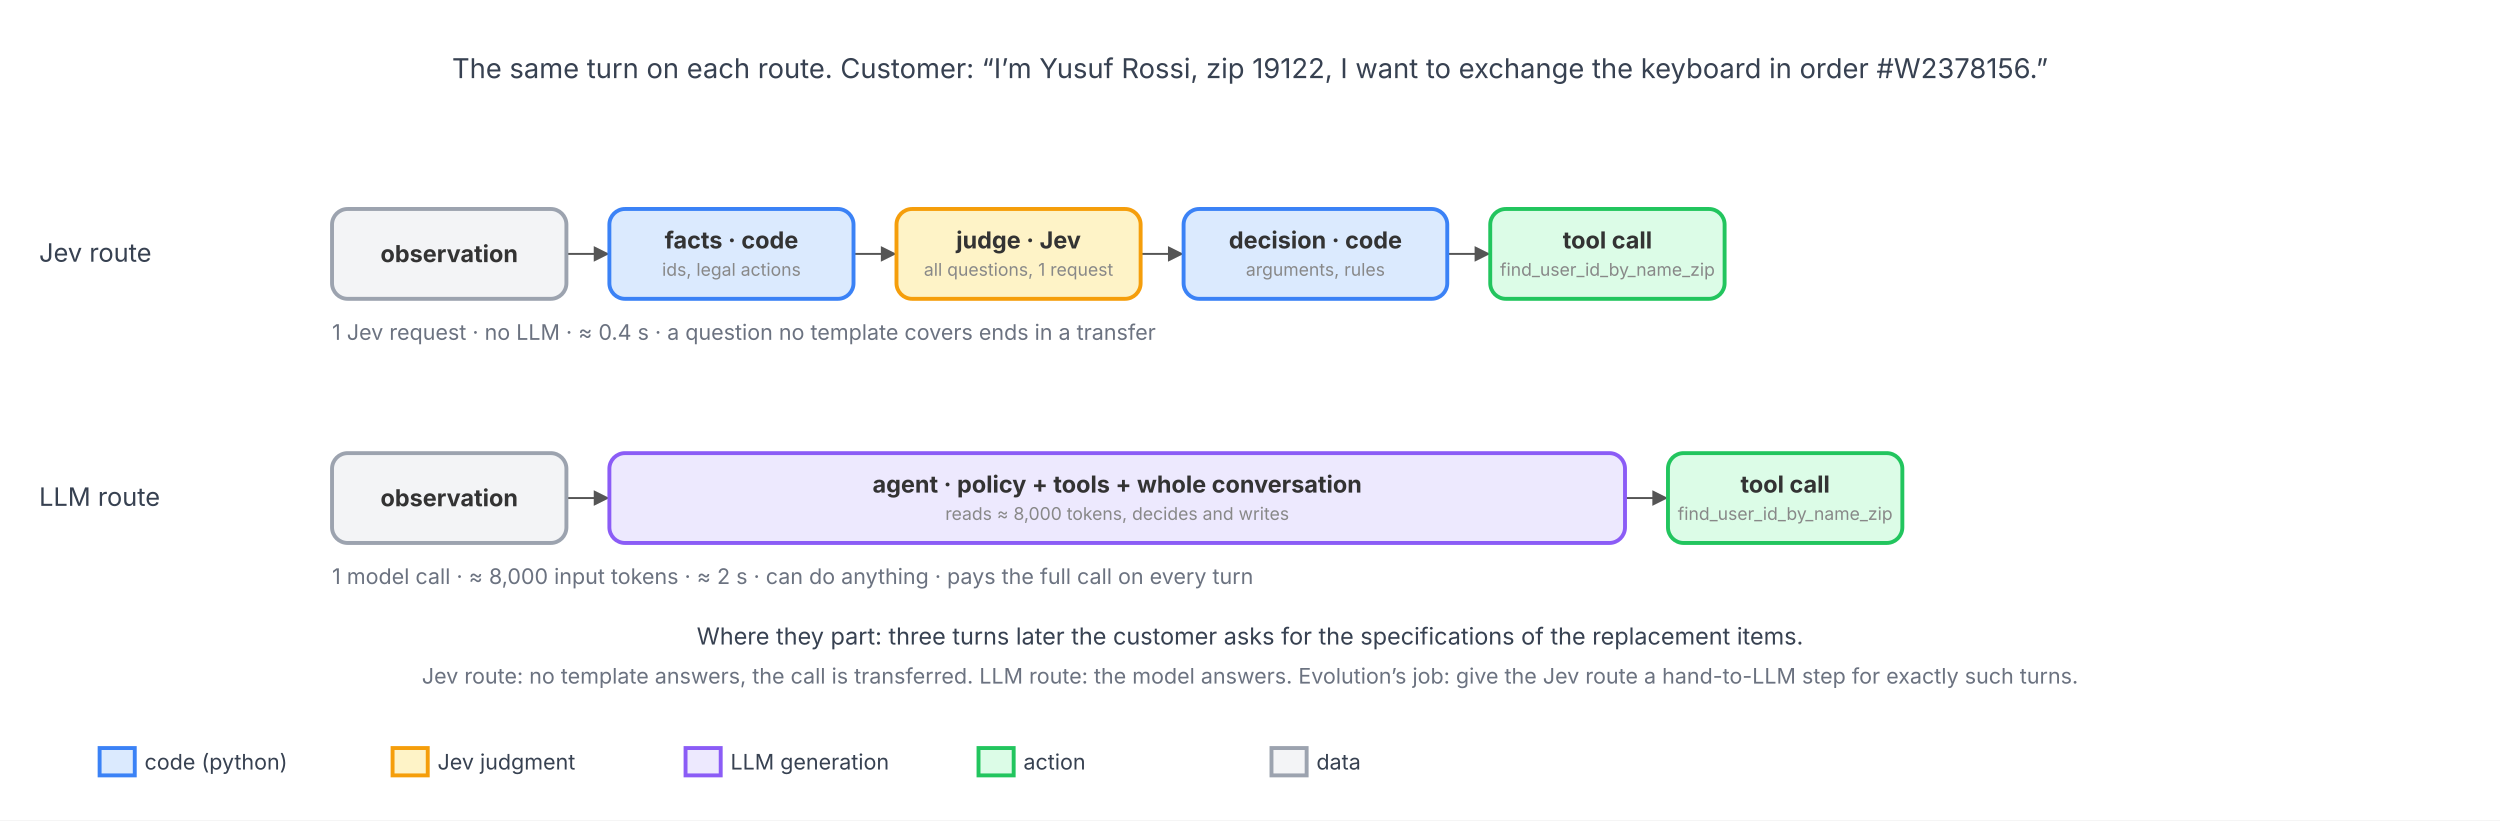
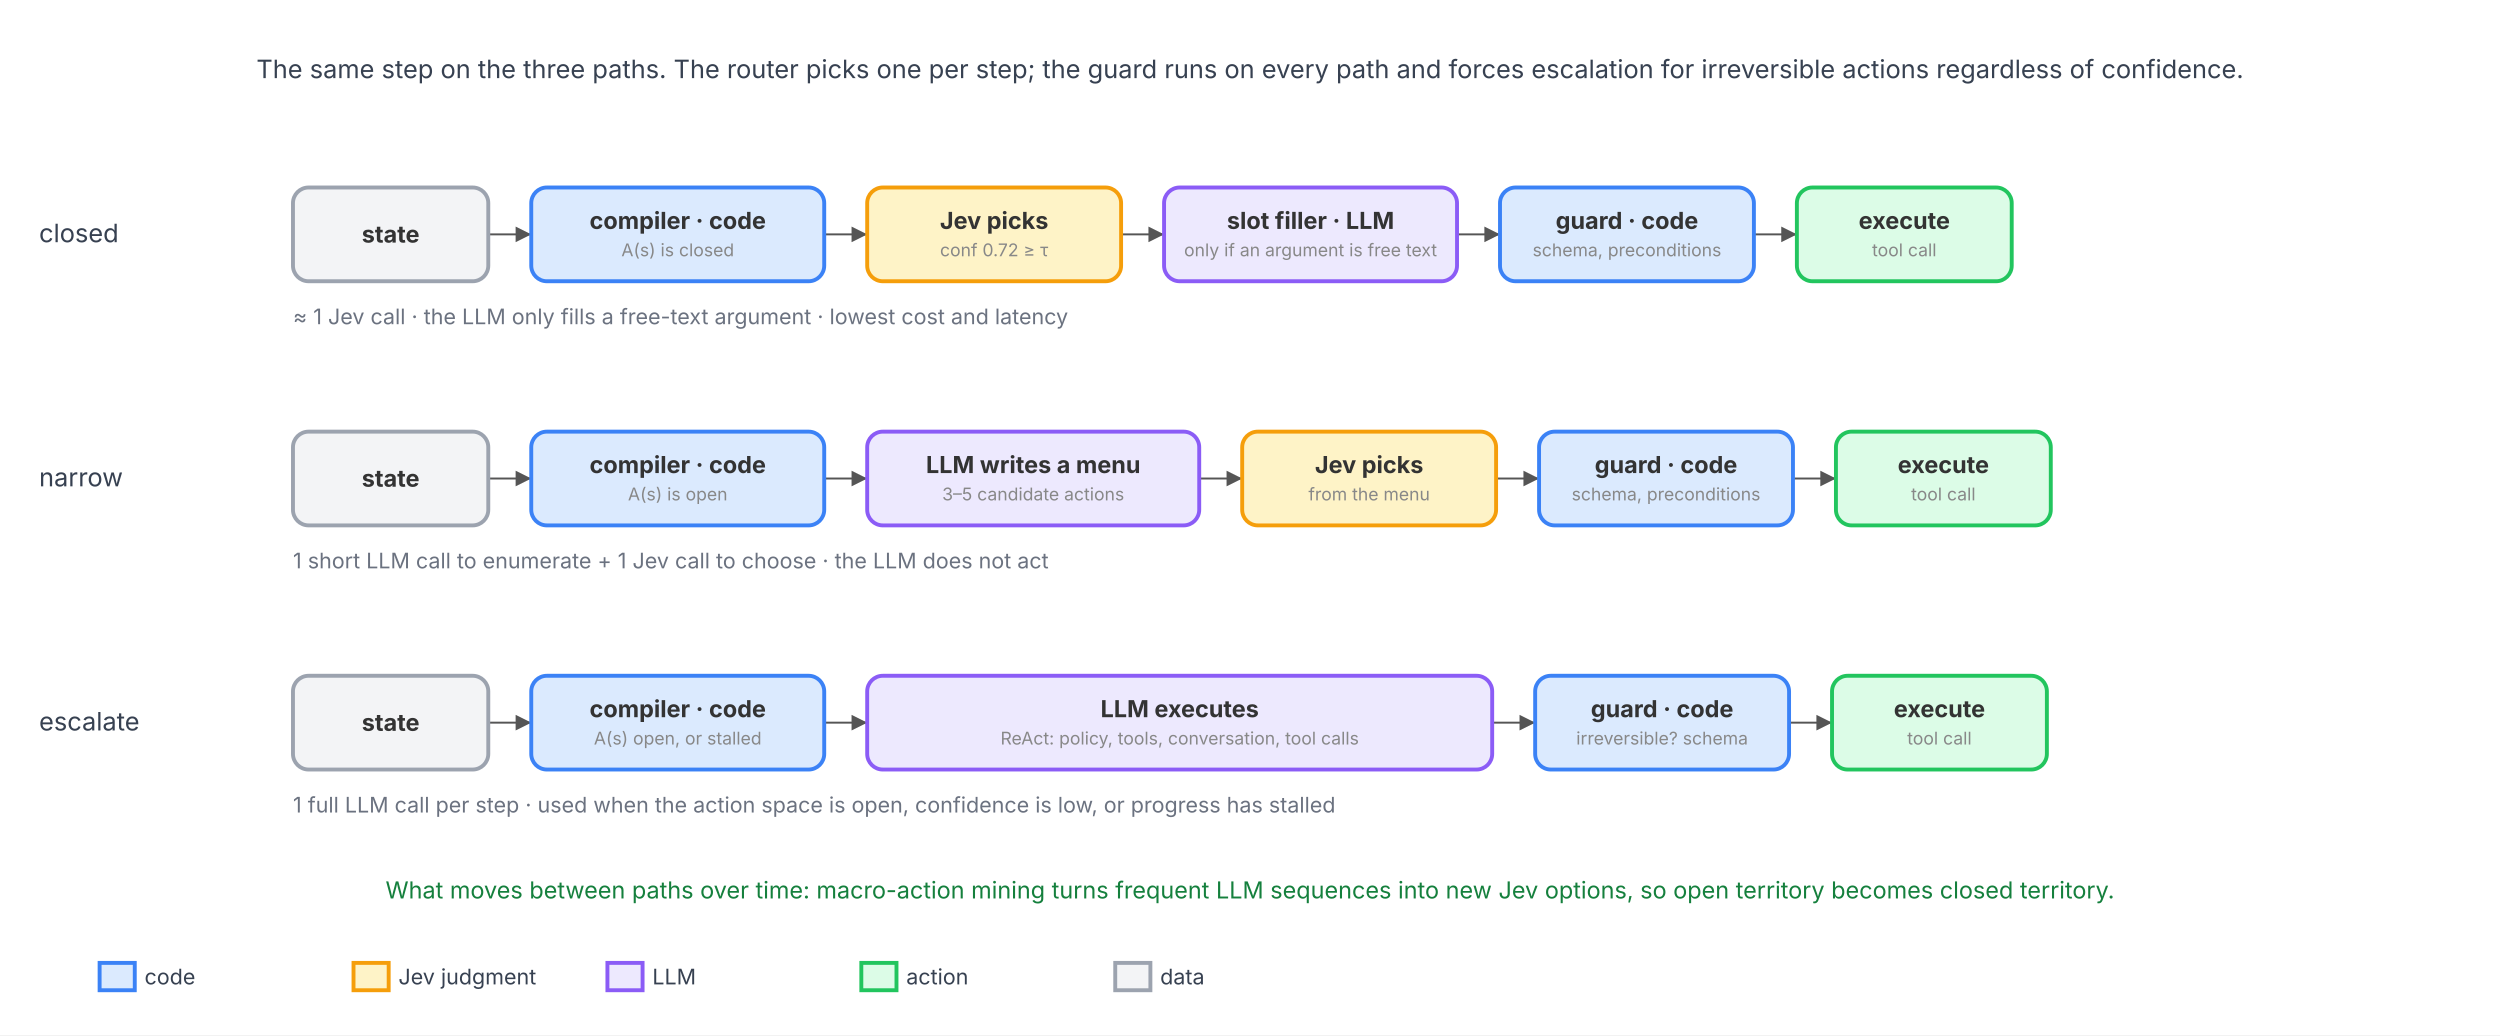
- <svg xmlns="http://www.w3.org/2000/svg" font-family="Inter, Helvetica, Arial, sans-serif" height="420" viewBox="0 0 1280 420" width="1280">
-   <rect fill="#FFFFFF" height="420" width="1280" />
+ <svg xmlns="http://www.w3.org/2000/svg" font-family="Inter, Helvetica, Arial, sans-serif" height="530" viewBox="0 0 1280 530" width="1280">
+   <rect fill="#FFFFFF" height="530" width="1280" />
  <defs>
    <marker id="arrow-default" markerHeight="10" markerUnits="strokeWidth" markerWidth="10" orient="auto" refX="8" refY="4">
      <polygon fill="#555555" points="0 0, 8 4, 0 8" />
    </marker>
    <marker id="arrow-c0" markerHeight="10" markerUnits="strokeWidth" markerWidth="10" orient="auto" refX="8" refY="4">
      <polygon fill="#2563EB" points="0 0, 8 4, 0 8" />
    </marker>
    <marker id="arrow-c1" markerHeight="10" markerUnits="strokeWidth" markerWidth="10" orient="auto" refX="8" refY="4">
      <polygon fill="#10B981" points="0 0, 8 4, 0 8" />
    </marker>
    <marker id="arrow-c2" markerHeight="10" markerUnits="strokeWidth" markerWidth="10" orient="auto" refX="8" refY="4">
      <polygon fill="#7C3AED" points="0 0, 8 4, 0 8" />
    </marker>
    <marker id="arrow-c3" markerHeight="10" markerUnits="strokeWidth" markerWidth="10" orient="auto" refX="8" refY="4">
      <polygon fill="#EA580C" points="0 0, 8 4, 0 8" />
    </marker>
    <marker id="arrow-c4" markerHeight="10" markerUnits="strokeWidth" markerWidth="10" orient="auto" refX="8" refY="4">
      <polygon fill="#C62828" points="0 0, 8 4, 0 8" />
    </marker>
    <marker id="arrow-c5" markerHeight="10" markerUnits="strokeWidth" markerWidth="10" orient="auto" refX="8" refY="4">
      <polygon fill="#0D47A1" points="0 0, 8 4, 0 8" />
    </marker>
    <marker id="arrow-c6" markerHeight="10" markerUnits="strokeWidth" markerWidth="10" orient="auto" refX="8" refY="4">
      <polygon fill="#1B5E20" points="0 0, 8 4, 0 8" />
    </marker>
    <marker id="arrow-c7" markerHeight="10" markerUnits="strokeWidth" markerWidth="10" orient="auto" refX="8" refY="4">
      <polygon fill="#4A148C" points="0 0, 8 4, 0 8" />
    </marker>
    <marker id="arrow-c8" markerHeight="10" markerUnits="strokeWidth" markerWidth="10" orient="auto" refX="8" refY="4">
      <polygon fill="#BF360C" points="0 0, 8 4, 0 8" />
    </marker>
    <marker id="arrow-c9" markerHeight="10" markerUnits="strokeWidth" markerWidth="10" orient="auto" refX="8" refY="4">
      <polygon fill="#37474F" points="0 0, 8 4, 0 8" />
    </marker>
  </defs>
-   <path d="M 290.0,130.0 L 312.0,130.0" fill="none" marker-end="url(#arrow-default)" stroke="#555555" stroke-width="1" />
-   <path d="M 437.0,130.0 L 459.0,130.0" fill="none" marker-end="url(#arrow-default)" stroke="#555555" stroke-width="1" />
-   <path d="M 584.0,130.0 L 606.0,130.0" fill="none" marker-end="url(#arrow-default)" stroke="#555555" stroke-width="1" />
-   <path d="M 741.0,130.0 L 763.0,130.0" fill="none" marker-end="url(#arrow-default)" stroke="#555555" stroke-width="1" />
-   <path d="M 290.0,255.0 L 312.0,255.0" fill="none" marker-end="url(#arrow-default)" stroke="#555555" stroke-width="1" />
-   <path d="M 832.0,255.0 L 854.0,255.0" fill="none" marker-end="url(#arrow-default)" stroke="#555555" stroke-width="1" />
-   <rect fill="#F3F4F6" height="46.0" rx="8" stroke="#9CA3AF" stroke-width="2" width="120.0" x="170.0" y="107.0" />
-   <text fill="#333333" font-size="12" font-weight="bold" text-anchor="middle" x="230.0" y="134.2">observation</text>
-   <rect fill="#DBEAFE" height="46.0" rx="8" stroke="#3B82F6" stroke-width="2" width="125.0" x="312.0" y="107.0" />
-   <text fill="#333333" font-size="12" font-weight="bold" text-anchor="middle" x="374.5" y="127.2">facts · code</text>
-   <text fill="#888888" font-size="9" text-anchor="middle" x="374.5" y="141.2">ids, legal actions</text>
-   <rect fill="#FEF3C7" height="46.0" rx="8" stroke="#F59E0B" stroke-width="2" width="125.0" x="459.0" y="107.0" />
-   <text fill="#333333" font-size="12" font-weight="bold" text-anchor="middle" x="521.5" y="127.2">judge · Jev</text>
-   <text fill="#888888" font-size="9" text-anchor="middle" x="521.5" y="141.2">all questions, 1 request</text>
-   <rect fill="#DBEAFE" height="46.0" rx="8" stroke="#3B82F6" stroke-width="2" width="135.0" x="606.0" y="107.0" />
-   <text fill="#333333" font-size="12" font-weight="bold" text-anchor="middle" x="673.5" y="127.2">decision · code</text>
-   <text fill="#888888" font-size="9" text-anchor="middle" x="673.5" y="141.2">arguments, rules</text>
-   <rect fill="#DCFCE7" height="46.0" rx="8" stroke="#22C55E" stroke-width="2" width="120.0" x="763.0" y="107.0" />
-   <text fill="#333333" font-size="12" font-weight="bold" text-anchor="middle" x="823.0" y="127.2">tool call</text>
-   <text fill="#888888" font-size="9" text-anchor="middle" x="823.0" y="141.2">find_user_id_by_name_zip</text>
-   <rect fill="#F3F4F6" height="46.0" rx="8" stroke="#9CA3AF" stroke-width="2" width="120.0" x="170.0" y="232.0" />
-   <text fill="#333333" font-size="12" font-weight="bold" text-anchor="middle" x="230.0" y="259.2">observation</text>
-   <rect fill="#EDE9FE" height="46.0" rx="8" stroke="#8B5CF6" stroke-width="2" width="520.0" x="312.0" y="232.0" />
-   <text fill="#333333" font-size="12" font-weight="bold" text-anchor="middle" x="572.0" y="252.2">agent · policy + tools + whole conversation</text>
-   <text fill="#888888" font-size="9" text-anchor="middle" x="572.0" y="266.2">reads ≈ 8,000 tokens, decides and writes</text>
-   <rect fill="#DCFCE7" height="46.0" rx="8" stroke="#22C55E" stroke-width="2" width="120.0" x="854.0" y="232.0" />
-   <text fill="#333333" font-size="12" font-weight="bold" text-anchor="middle" x="914.0" y="252.2">tool call</text>
-   <text fill="#888888" font-size="9" text-anchor="middle" x="914.0" y="266.2">find_user_id_by_name_zip</text>
-   <rect fill="#DBEAFE" height="14.0" rx="0" stroke="#3B82F6" stroke-width="2" width="18.0" x="51.0" y="383.0" />
-   <text fill="#333333" font-size="13" font-weight="bold" text-anchor="middle" x="60.0" y="394.6"> </text>
-   <rect fill="#FEF3C7" height="14.0" rx="0" stroke="#F59E0B" stroke-width="2" width="18.0" x="201.0" y="383.0" />
-   <text fill="#333333" font-size="13" font-weight="bold" text-anchor="middle" x="210.0" y="394.6"> </text>
-   <rect fill="#EDE9FE" height="14.0" rx="0" stroke="#8B5CF6" stroke-width="2" width="18.0" x="351.0" y="383.0" />
-   <text fill="#333333" font-size="13" font-weight="bold" text-anchor="middle" x="360.0" y="394.6"> </text>
-   <rect fill="#DCFCE7" height="14.0" rx="0" stroke="#22C55E" stroke-width="2" width="18.0" x="501.0" y="383.0" />
-   <text fill="#333333" font-size="13" font-weight="bold" text-anchor="middle" x="510.0" y="394.6"> </text>
-   <rect fill="#F3F4F6" height="14.0" rx="0" stroke="#9CA3AF" stroke-width="2" width="18.0" x="651.0" y="383.0" />
-   <text fill="#333333" font-size="13" font-weight="bold" text-anchor="middle" x="660.0" y="394.6"> </text>
-   <text fill="#374151" font-size="13" text-anchor="start" x="20.0" y="134.0">Jev route</text>
-   <text fill="#374151" font-size="13" text-anchor="start" x="20.0" y="259.0">LLM route</text>
-   <text fill="#6B7280" font-size="11" text-anchor="start" x="170.0" y="174.0">1 Jev request · no LLM · ≈ 0.4 s · a question no template covers ends in a transfer</text>
-   <text fill="#6B7280" font-size="11" text-anchor="start" x="170.0" y="299.0">1 model call · ≈ 8,000 input tokens · ≈ 2 s · can do anything · pays the full call on every turn</text>
-   <text fill="#374151" font-size="14" text-anchor="middle" x="640.0" y="40.0">The same turn on each route. Customer: “I’m Yusuf Rossi, zip 19122, I want to exchange the keyboard in order #W2378156.”</text>
-   <text fill="#374151" font-size="12" text-anchor="middle" x="640.0" y="330.0">Where they part: three turns later the customer asks for the specifications of the replacement items.</text>
-   <text fill="#6B7280" font-size="11" text-anchor="middle" x="640.0" y="350.0">Jev route: no template answers, the call is transferred.   LLM route: the model answers.   Evolution’s job: give the Jev route a hand-to-LLM step for exactly such turns.</text>
-   <text fill="#374151" font-size="11" text-anchor="start" x="74.0" y="394.0">code (python)</text>
-   <text fill="#374151" font-size="11" text-anchor="start" x="224.0" y="394.0">Jev judgment</text>
-   <text fill="#374151" font-size="11" text-anchor="start" x="374.0" y="394.0">LLM generation</text>
-   <text fill="#374151" font-size="11" text-anchor="start" x="524.0" y="394.0">action</text>
-   <text fill="#374151" font-size="11" text-anchor="start" x="674.0" y="394.0">data</text>
+   <path d="M 250.0,120.0 L 272.0,120.0" fill="none" marker-end="url(#arrow-default)" stroke="#555555" stroke-width="1" />
+   <path d="M 422.0,120.0 L 444.0,120.0" fill="none" marker-end="url(#arrow-default)" stroke="#555555" stroke-width="1" />
+   <path d="M 574.0,120.0 L 596.0,120.0" fill="none" marker-end="url(#arrow-default)" stroke="#555555" stroke-width="1" />
+   <path d="M 746.0,120.0 L 768.0,120.0" fill="none" marker-end="url(#arrow-default)" stroke="#555555" stroke-width="1" />
+   <path d="M 898.0,120.0 L 920.0,120.0" fill="none" marker-end="url(#arrow-default)" stroke="#555555" stroke-width="1" />
+   <path d="M 250.0,245.0 L 272.0,245.0" fill="none" marker-end="url(#arrow-default)" stroke="#555555" stroke-width="1" />
+   <path d="M 422.0,245.0 L 444.0,245.0" fill="none" marker-end="url(#arrow-default)" stroke="#555555" stroke-width="1" />
+   <path d="M 614.0,245.0 L 636.0,245.0" fill="none" marker-end="url(#arrow-default)" stroke="#555555" stroke-width="1" />
+   <path d="M 766.0,245.0 L 788.0,245.0" fill="none" marker-end="url(#arrow-default)" stroke="#555555" stroke-width="1" />
+   <path d="M 918.0,245.0 L 940.0,245.0" fill="none" marker-end="url(#arrow-default)" stroke="#555555" stroke-width="1" />
+   <path d="M 250.0,370.0 L 272.0,370.0" fill="none" marker-end="url(#arrow-default)" stroke="#555555" stroke-width="1" />
+   <path d="M 422.0,370.0 L 444.0,370.0" fill="none" marker-end="url(#arrow-default)" stroke="#555555" stroke-width="1" />
+   <path d="M 764.0,370.0 L 786.0,370.0" fill="none" marker-end="url(#arrow-default)" stroke="#555555" stroke-width="1" />
+   <path d="M 916.0,370.0 L 938.0,370.0" fill="none" marker-end="url(#arrow-default)" stroke="#555555" stroke-width="1" />
+   <rect fill="#F3F4F6" height="48.0" rx="8" stroke="#9CA3AF" stroke-width="2" width="100.0" x="150.0" y="96.0" />
+   <text fill="#333333" font-size="12" font-weight="bold" text-anchor="middle" x="200.0" y="124.2">state</text>
+   <rect fill="#DBEAFE" height="48.0" rx="8" stroke="#3B82F6" stroke-width="2" width="150.0" x="272.0" y="96.0" />
+   <text fill="#333333" font-size="12" font-weight="bold" text-anchor="middle" x="347.0" y="117.2">compiler · code</text>
+   <text fill="#888888" font-size="9" text-anchor="middle" x="347.0" y="131.2">A(s) is closed</text>
+   <rect fill="#FEF3C7" height="48.0" rx="8" stroke="#F59E0B" stroke-width="2" width="130.0" x="444.0" y="96.0" />
+   <text fill="#333333" font-size="12" font-weight="bold" text-anchor="middle" x="509.0" y="117.2">Jev picks</text>
+   <text fill="#888888" font-size="9" text-anchor="middle" x="509.0" y="131.2">conf 0.72 ≥ τ</text>
+   <rect fill="#EDE9FE" height="48.0" rx="8" stroke="#8B5CF6" stroke-width="2" width="150.0" x="596.0" y="96.0" />
+   <text fill="#333333" font-size="12" font-weight="bold" text-anchor="middle" x="671.0" y="117.2">slot filler · LLM</text>
+   <text fill="#888888" font-size="9" text-anchor="middle" x="671.0" y="131.2">only if an argument is free text</text>
+   <rect fill="#DBEAFE" height="48.0" rx="8" stroke="#3B82F6" stroke-width="2" width="130.0" x="768.0" y="96.0" />
+   <text fill="#333333" font-size="12" font-weight="bold" text-anchor="middle" x="833.0" y="117.2">guard · code</text>
+   <text fill="#888888" font-size="9" text-anchor="middle" x="833.0" y="131.2">schema, preconditions</text>
+   <rect fill="#DCFCE7" height="48.0" rx="8" stroke="#22C55E" stroke-width="2" width="110.0" x="920.0" y="96.0" />
+   <text fill="#333333" font-size="12" font-weight="bold" text-anchor="middle" x="975.0" y="117.2">execute</text>
+   <text fill="#888888" font-size="9" text-anchor="middle" x="975.0" y="131.2">tool call</text>
+   <rect fill="#F3F4F6" height="48.0" rx="8" stroke="#9CA3AF" stroke-width="2" width="100.0" x="150.0" y="221.0" />
+   <text fill="#333333" font-size="12" font-weight="bold" text-anchor="middle" x="200.0" y="249.2">state</text>
+   <rect fill="#DBEAFE" height="48.0" rx="8" stroke="#3B82F6" stroke-width="2" width="150.0" x="272.0" y="221.0" />
+   <text fill="#333333" font-size="12" font-weight="bold" text-anchor="middle" x="347.0" y="242.2">compiler · code</text>
+   <text fill="#888888" font-size="9" text-anchor="middle" x="347.0" y="256.2">A(s) is open</text>
+   <rect fill="#EDE9FE" height="48.0" rx="8" stroke="#8B5CF6" stroke-width="2" width="170.0" x="444.0" y="221.0" />
+   <text fill="#333333" font-size="12" font-weight="bold" text-anchor="middle" x="529.0" y="242.2">LLM writes a menu</text>
+   <text fill="#888888" font-size="9" text-anchor="middle" x="529.0" y="256.2">3–5 candidate actions</text>
+   <rect fill="#FEF3C7" height="48.0" rx="8" stroke="#F59E0B" stroke-width="2" width="130.0" x="636.0" y="221.0" />
+   <text fill="#333333" font-size="12" font-weight="bold" text-anchor="middle" x="701.0" y="242.2">Jev picks</text>
+   <text fill="#888888" font-size="9" text-anchor="middle" x="701.0" y="256.2">from the menu</text>
+   <rect fill="#DBEAFE" height="48.0" rx="8" stroke="#3B82F6" stroke-width="2" width="130.0" x="788.0" y="221.0" />
+   <text fill="#333333" font-size="12" font-weight="bold" text-anchor="middle" x="853.0" y="242.2">guard · code</text>
+   <text fill="#888888" font-size="9" text-anchor="middle" x="853.0" y="256.2">schema, preconditions</text>
+   <rect fill="#DCFCE7" height="48.0" rx="8" stroke="#22C55E" stroke-width="2" width="110.0" x="940.0" y="221.0" />
+   <text fill="#333333" font-size="12" font-weight="bold" text-anchor="middle" x="995.0" y="242.2">execute</text>
+   <text fill="#888888" font-size="9" text-anchor="middle" x="995.0" y="256.2">tool call</text>
+   <rect fill="#F3F4F6" height="48.0" rx="8" stroke="#9CA3AF" stroke-width="2" width="100.0" x="150.0" y="346.0" />
+   <text fill="#333333" font-size="12" font-weight="bold" text-anchor="middle" x="200.0" y="374.2">state</text>
+   <rect fill="#DBEAFE" height="48.0" rx="8" stroke="#3B82F6" stroke-width="2" width="150.0" x="272.0" y="346.0" />
+   <text fill="#333333" font-size="12" font-weight="bold" text-anchor="middle" x="347.0" y="367.2">compiler · code</text>
+   <text fill="#888888" font-size="9" text-anchor="middle" x="347.0" y="381.2">A(s) open, or stalled</text>
+   <rect fill="#EDE9FE" height="48.0" rx="8" stroke="#8B5CF6" stroke-width="2" width="320.0" x="444.0" y="346.0" />
+   <text fill="#333333" font-size="12" font-weight="bold" text-anchor="middle" x="604.0" y="367.2">LLM executes</text>
+   <text fill="#888888" font-size="9" text-anchor="middle" x="604.0" y="381.2">ReAct: policy, tools, conversation, tool calls</text>
+   <rect fill="#DBEAFE" height="48.0" rx="8" stroke="#3B82F6" stroke-width="2" width="130.0" x="786.0" y="346.0" />
+   <text fill="#333333" font-size="12" font-weight="bold" text-anchor="middle" x="851.0" y="367.2">guard · code</text>
+   <text fill="#888888" font-size="9" text-anchor="middle" x="851.0" y="381.2">irreversible? schema</text>
+   <rect fill="#DCFCE7" height="48.0" rx="8" stroke="#22C55E" stroke-width="2" width="110.0" x="938.0" y="346.0" />
+   <text fill="#333333" font-size="12" font-weight="bold" text-anchor="middle" x="993.0" y="367.2">execute</text>
+   <text fill="#888888" font-size="9" text-anchor="middle" x="993.0" y="381.2">tool call</text>
+   <rect fill="#DBEAFE" height="14.0" rx="0" stroke="#3B82F6" stroke-width="2" width="18.0" x="51.0" y="493.0" />
+   <text fill="#333333" font-size="13" font-weight="bold" text-anchor="middle" x="60.0" y="504.6"> </text>
+   <rect fill="#FEF3C7" height="14.0" rx="0" stroke="#F59E0B" stroke-width="2" width="18.0" x="181.0" y="493.0" />
+   <text fill="#333333" font-size="13" font-weight="bold" text-anchor="middle" x="190.0" y="504.6"> </text>
+   <rect fill="#EDE9FE" height="14.0" rx="0" stroke="#8B5CF6" stroke-width="2" width="18.0" x="311.0" y="493.0" />
+   <text fill="#333333" font-size="13" font-weight="bold" text-anchor="middle" x="320.0" y="504.6"> </text>
+   <rect fill="#DCFCE7" height="14.0" rx="0" stroke="#22C55E" stroke-width="2" width="18.0" x="441.0" y="493.0" />
+   <text fill="#333333" font-size="13" font-weight="bold" text-anchor="middle" x="450.0" y="504.6"> </text>
+   <rect fill="#F3F4F6" height="14.0" rx="0" stroke="#9CA3AF" stroke-width="2" width="18.0" x="571.0" y="493.0" />
+   <text fill="#333333" font-size="13" font-weight="bold" text-anchor="middle" x="580.0" y="504.6"> </text>
+   <text fill="#374151" font-size="13" text-anchor="start" x="20.0" y="124.0">closed</text>
+   <text fill="#374151" font-size="13" text-anchor="start" x="20.0" y="249.0">narrow</text>
+   <text fill="#374151" font-size="13" text-anchor="start" x="20.0" y="374.0">escalate</text>
+   <text fill="#6B7280" font-size="11" text-anchor="start" x="150.0" y="166.0">≈ 1 Jev call · the LLM only fills a free-text argument · lowest cost and latency</text>
+   <text fill="#6B7280" font-size="11" text-anchor="start" x="150.0" y="291.0">1 short LLM call to enumerate + 1 Jev call to choose · the LLM does not act</text>
+   <text fill="#6B7280" font-size="11" text-anchor="start" x="150.0" y="416.0">1 full LLM call per step · used when the action space is open, confidence is low, or progress has stalled</text>
+   <text fill="#374151" font-size="13" text-anchor="middle" x="640.0" y="40.0">The same step on the three paths. The router picks one per step; the guard runs on every path and forces escalation for irreversible actions regardless of confidence.</text>
+   <text fill="#15803D" font-size="12" text-anchor="middle" x="640.0" y="460.0">What moves between paths over time: macro-action mining turns frequent LLM sequences into new Jev options, so open territory becomes closed territory.</text>
+   <text fill="#374151" font-size="11" text-anchor="start" x="74.0" y="504.0">code</text>
+   <text fill="#374151" font-size="11" text-anchor="start" x="204.0" y="504.0">Jev judgment</text>
+   <text fill="#374151" font-size="11" text-anchor="start" x="334.0" y="504.0">LLM</text>
+   <text fill="#374151" font-size="11" text-anchor="start" x="464.0" y="504.0">action</text>
+   <text fill="#374151" font-size="11" text-anchor="start" x="594.0" y="504.0">data</text>
</svg>
